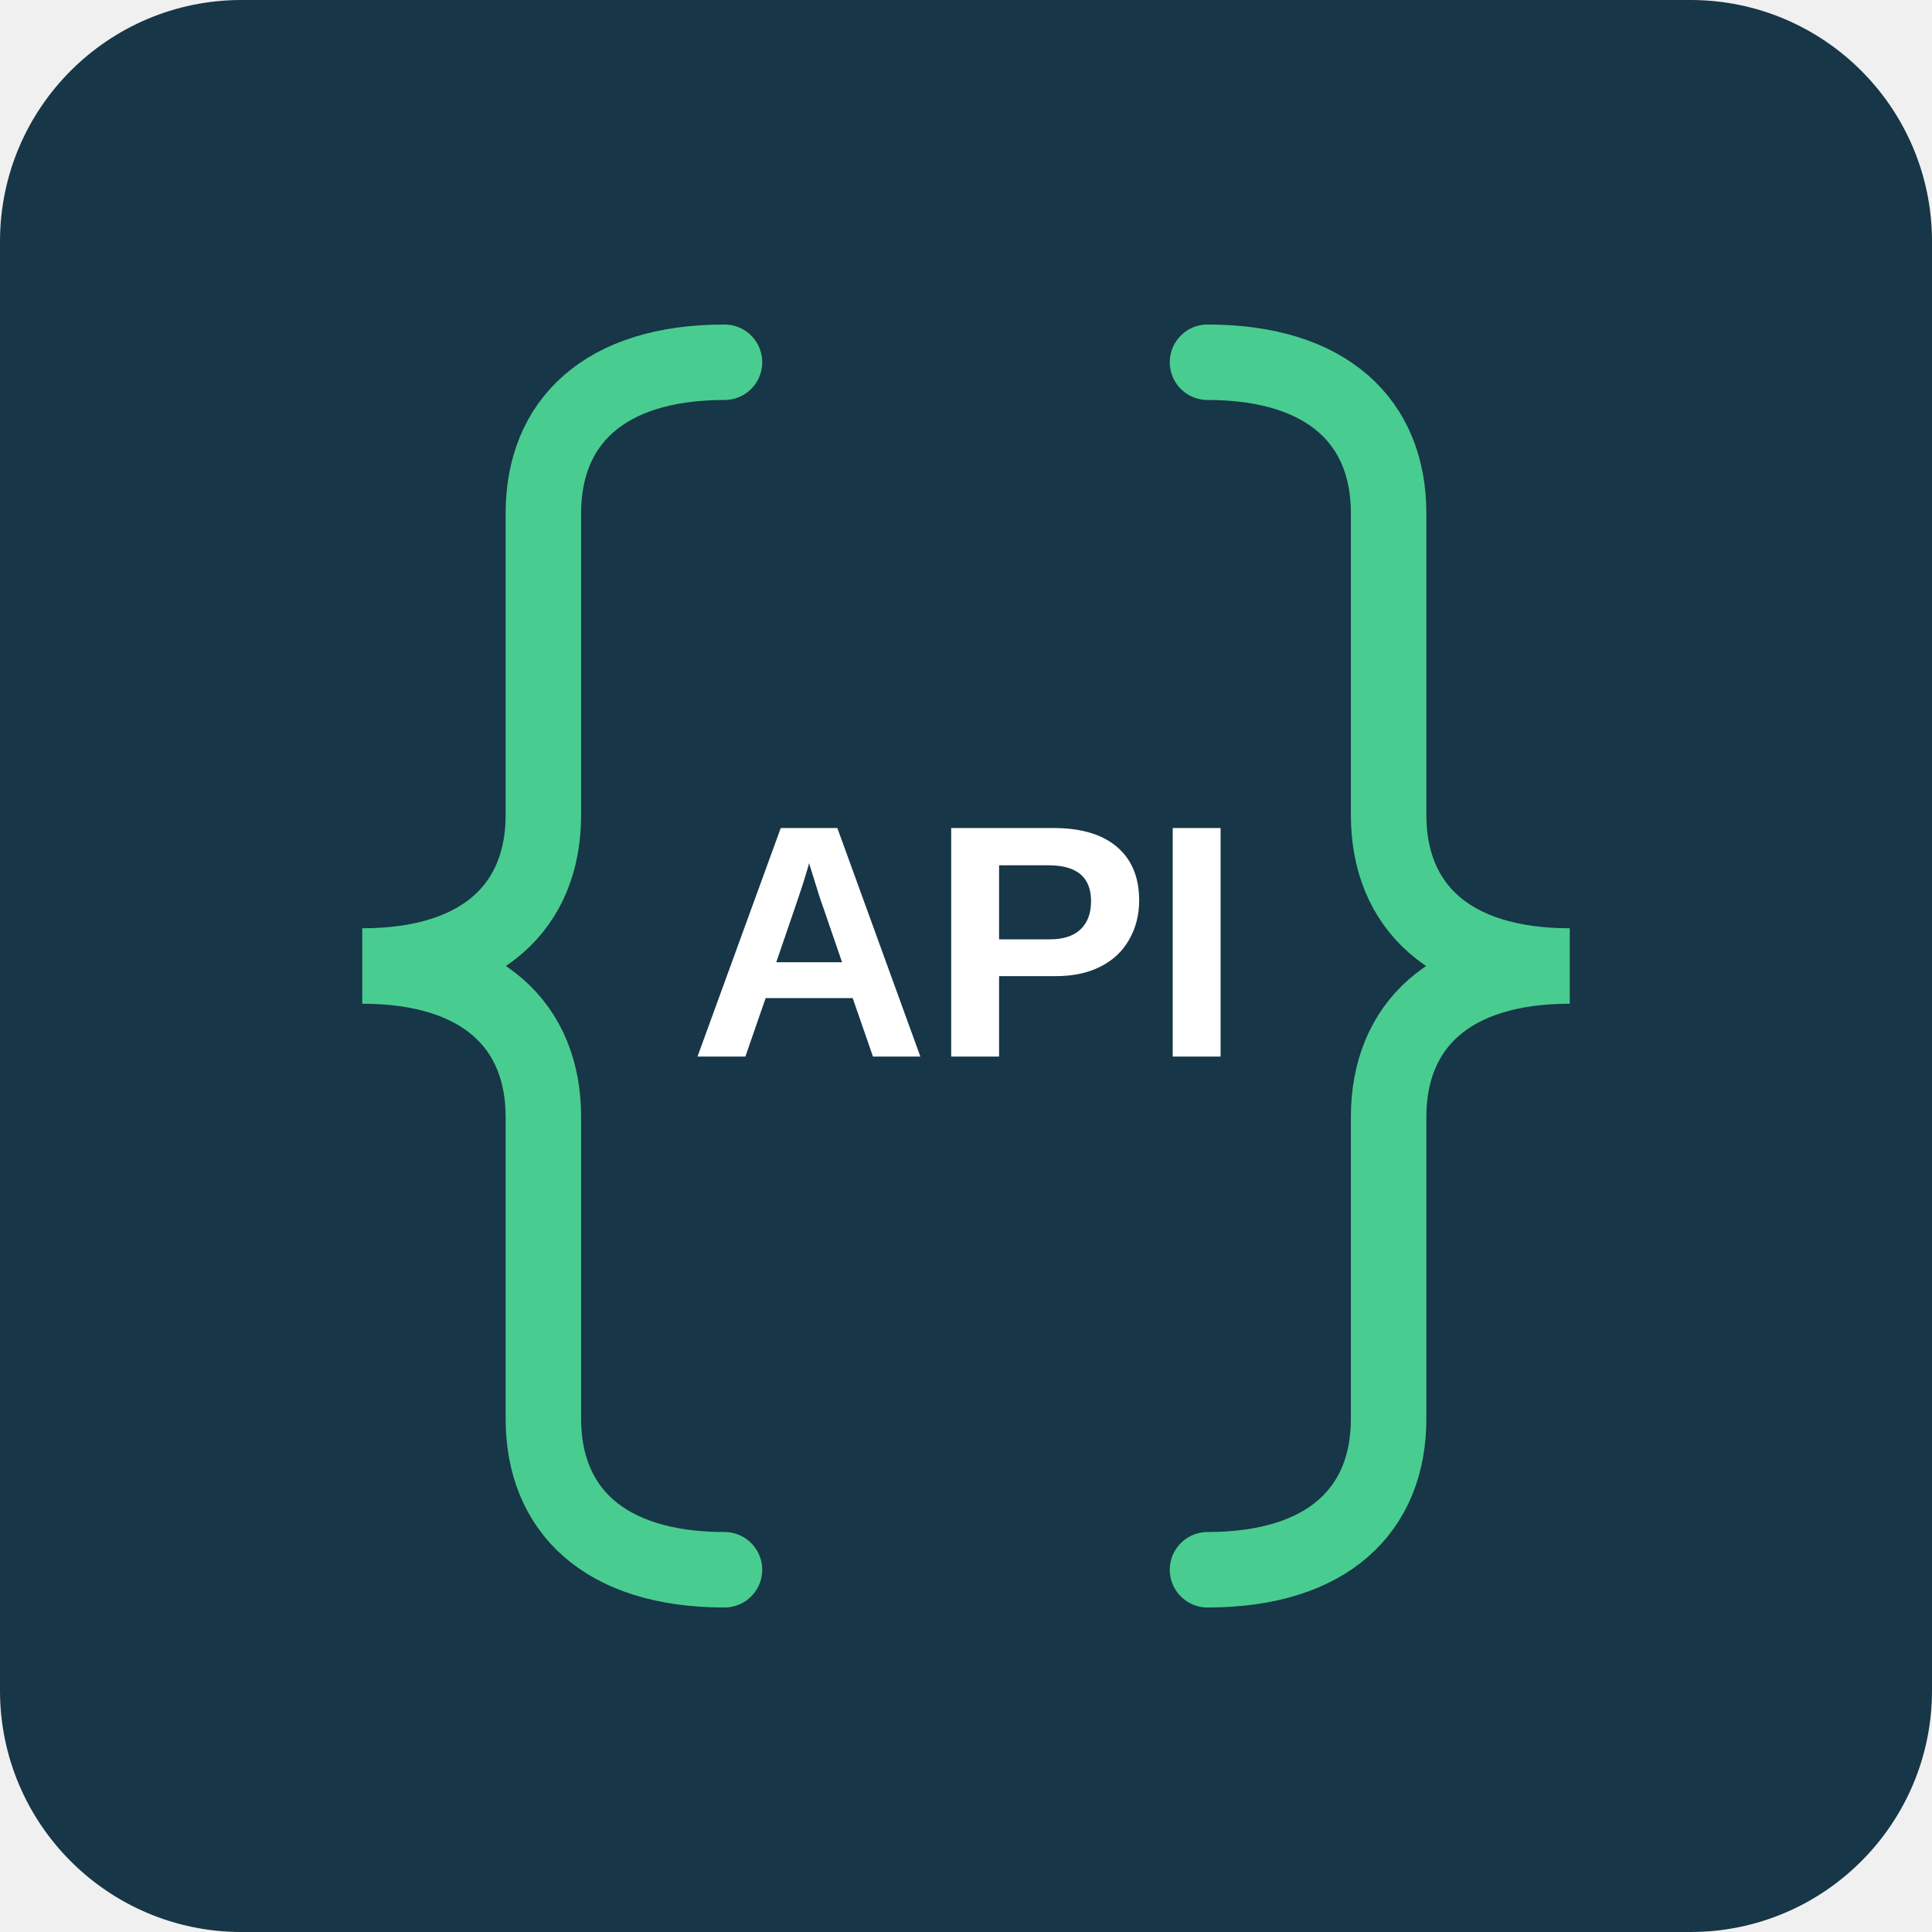
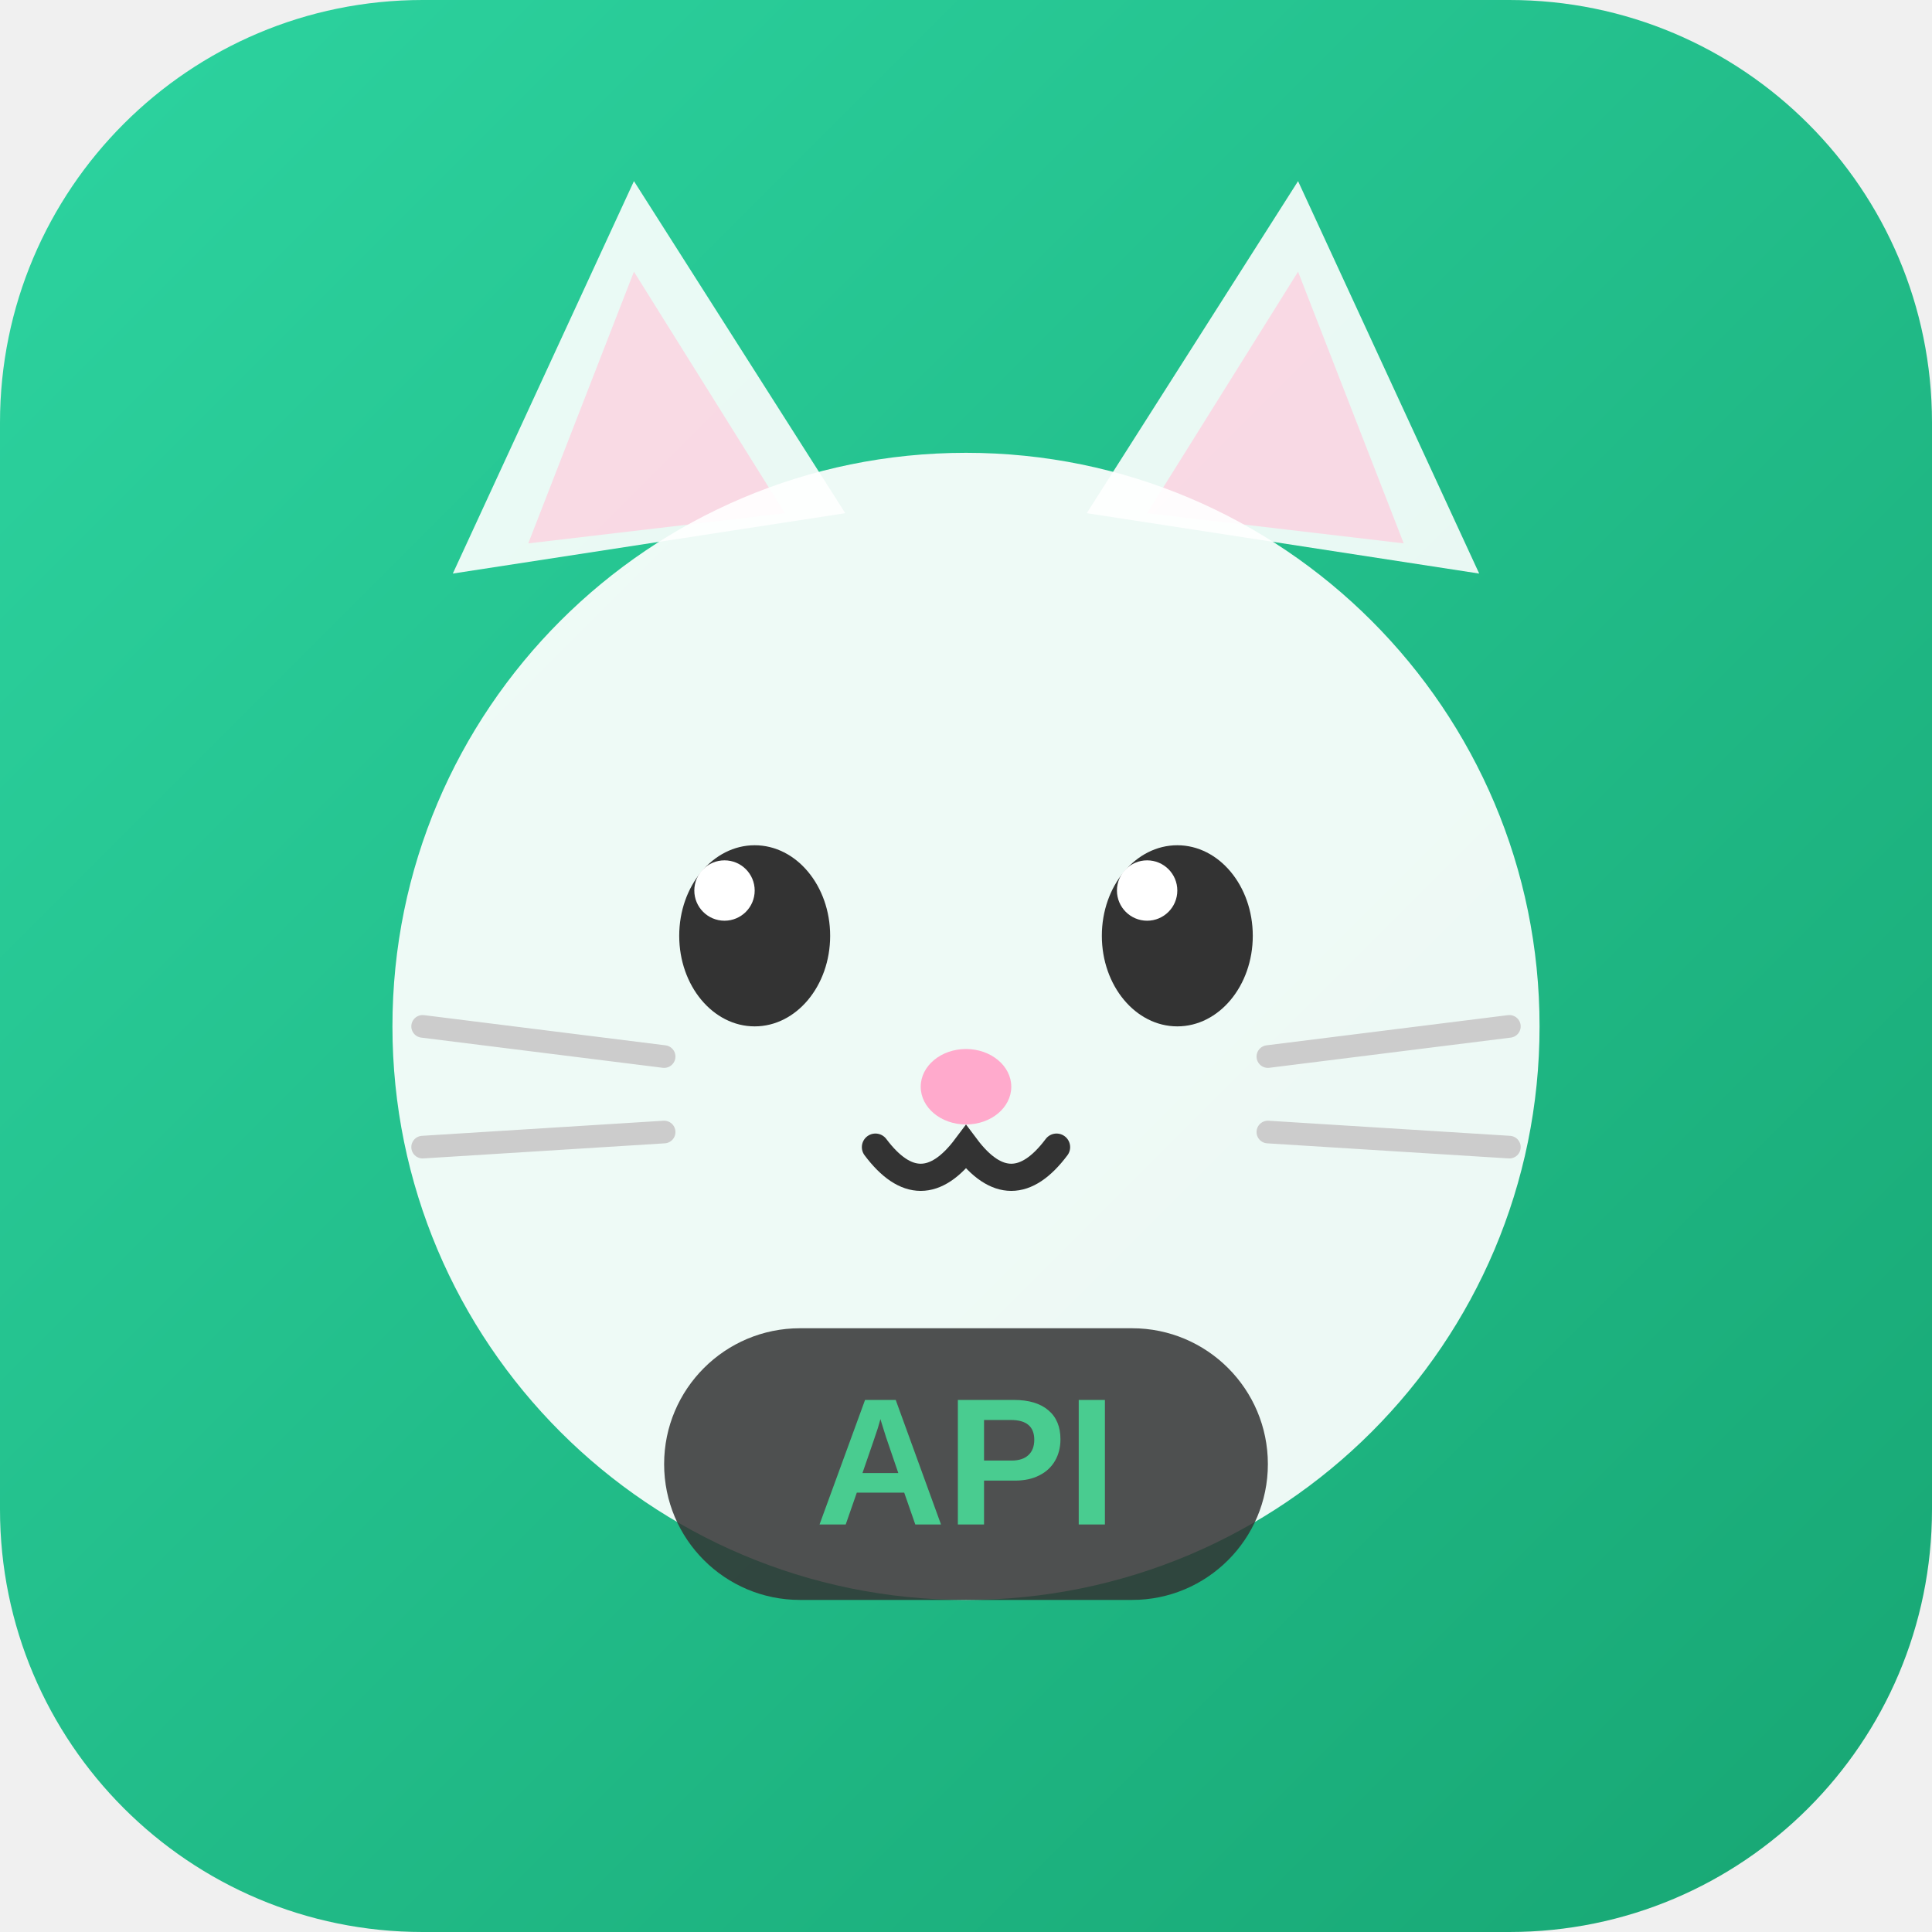
<svg xmlns="http://www.w3.org/2000/svg" viewBox="0 0 128 128">
-   <rect width="128" height="128" rx="16" fill="#173647" />
-   <g transform="translate(20, 24)">
-     <path d="M28 0 C20 0, 16 4, 16 10 L16 30 C16 36, 12 40, 4 40 C12 40, 16 44, 16 50 L16 70 C16 76, 20 80, 28 80" fill="none" stroke="#49cc90" stroke-width="5" stroke-linecap="round" />
-     <path d="M60 0 C68 0, 72 4, 72 10 L72 30 C72 36, 76 40, 84 40 C76 40, 72 44, 72 50 L72 70 C72 76, 68 80, 60 80" fill="none" stroke="#49cc90" stroke-width="5" stroke-linecap="round" />
-     <text x="44" y="46" text-anchor="middle" font-family="Arial, sans-serif" font-weight="bold" font-size="22" fill="#fff">API</text>
-   </g>
+   <defs>
+     <linearGradient id="bg" x1="0%" y1="0%" x2="100%" y2="100%">
+       <stop offset="0%" style="stop-color:#2dd4a0" />
+       <stop offset="100%" style="stop-color:#17a673" />
+     </linearGradient>
+   </defs>
+   <rect width="128" height="128" rx="28" fill="url(#bg)" />
+   <polygon points="30,38 42,12 56,34" fill="#fff" opacity="0.9" />
+   <polygon points="72,34 86,12 98,38" fill="#fff" opacity="0.9" />
+   <polygon points="35,36 42,18 52,34" fill="#ffccdd" opacity="0.7" />
+   <polygon points="76,34 86,18 93,36" fill="#ffccdd" opacity="0.7" />
+   <circle cx="64" cy="68" r="38" fill="#fff" opacity="0.92" />
+   <ellipse cx="50" cy="62" rx="5" ry="6" fill="#333" />
+   <ellipse cx="78" cy="62" rx="5" ry="6" fill="#333" />
+   <circle cx="48" cy="59" r="2" fill="#fff" />
+   <circle cx="76" cy="59" r="2" fill="#fff" />
+   <ellipse cx="64" cy="72" rx="3" ry="2.5" fill="#ffaacc" />
+   <path d="M58 76 Q61 80 64 76 Q67 80 70 76" fill="none" stroke="#333" stroke-width="1.8" stroke-linecap="round" />
+   <line x1="28" y1="68" x2="44" y2="70" stroke="#ccc" stroke-width="1.5" stroke-linecap="round" />
+   <line x1="28" y1="76" x2="44" y2="75" stroke="#ccc" stroke-width="1.5" stroke-linecap="round" />
+   <line x1="84" y1="70" x2="100" y2="68" stroke="#ccc" stroke-width="1.5" stroke-linecap="round" />
+   <line x1="84" y1="75" x2="100" y2="76" stroke="#ccc" stroke-width="1.5" stroke-linecap="round" />
+   <rect x="44" y="88" width="40" height="18" rx="9" fill="#333" opacity="0.85" />
+   <text x="64" y="101" text-anchor="middle" font-family="Arial, sans-serif" font-weight="bold" font-size="12" fill="#49cc90">API</text>
</svg>
